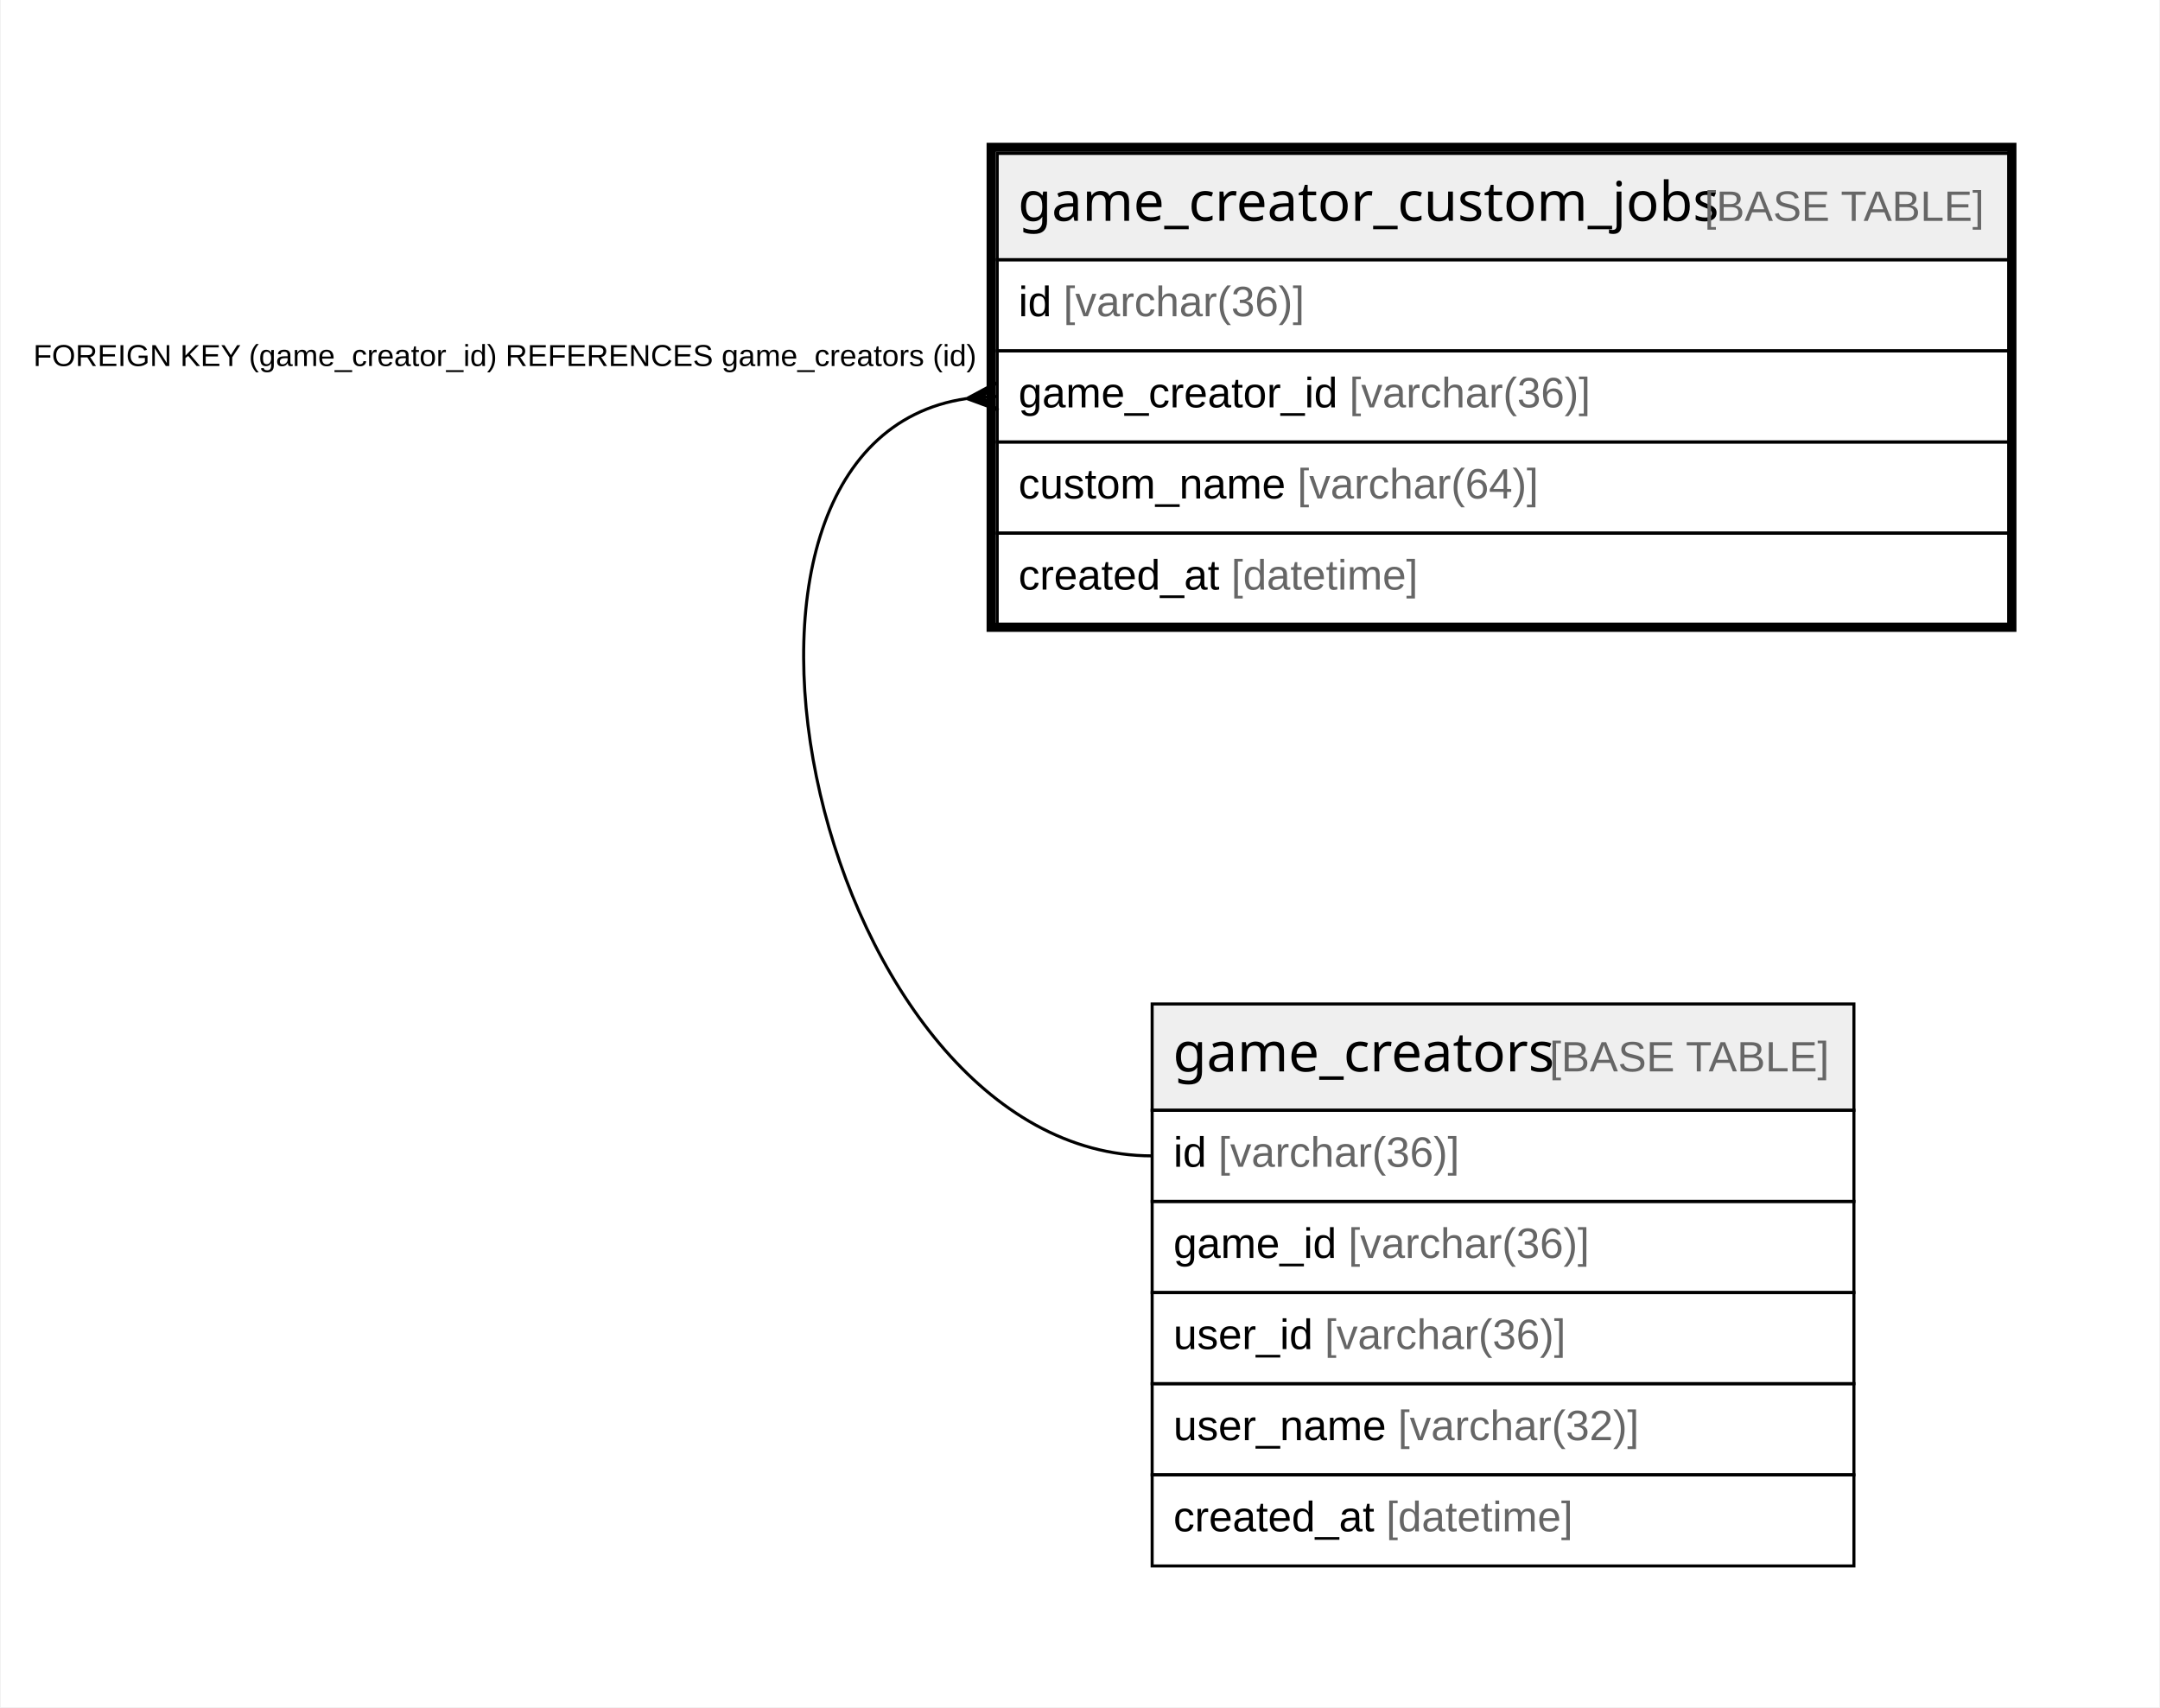
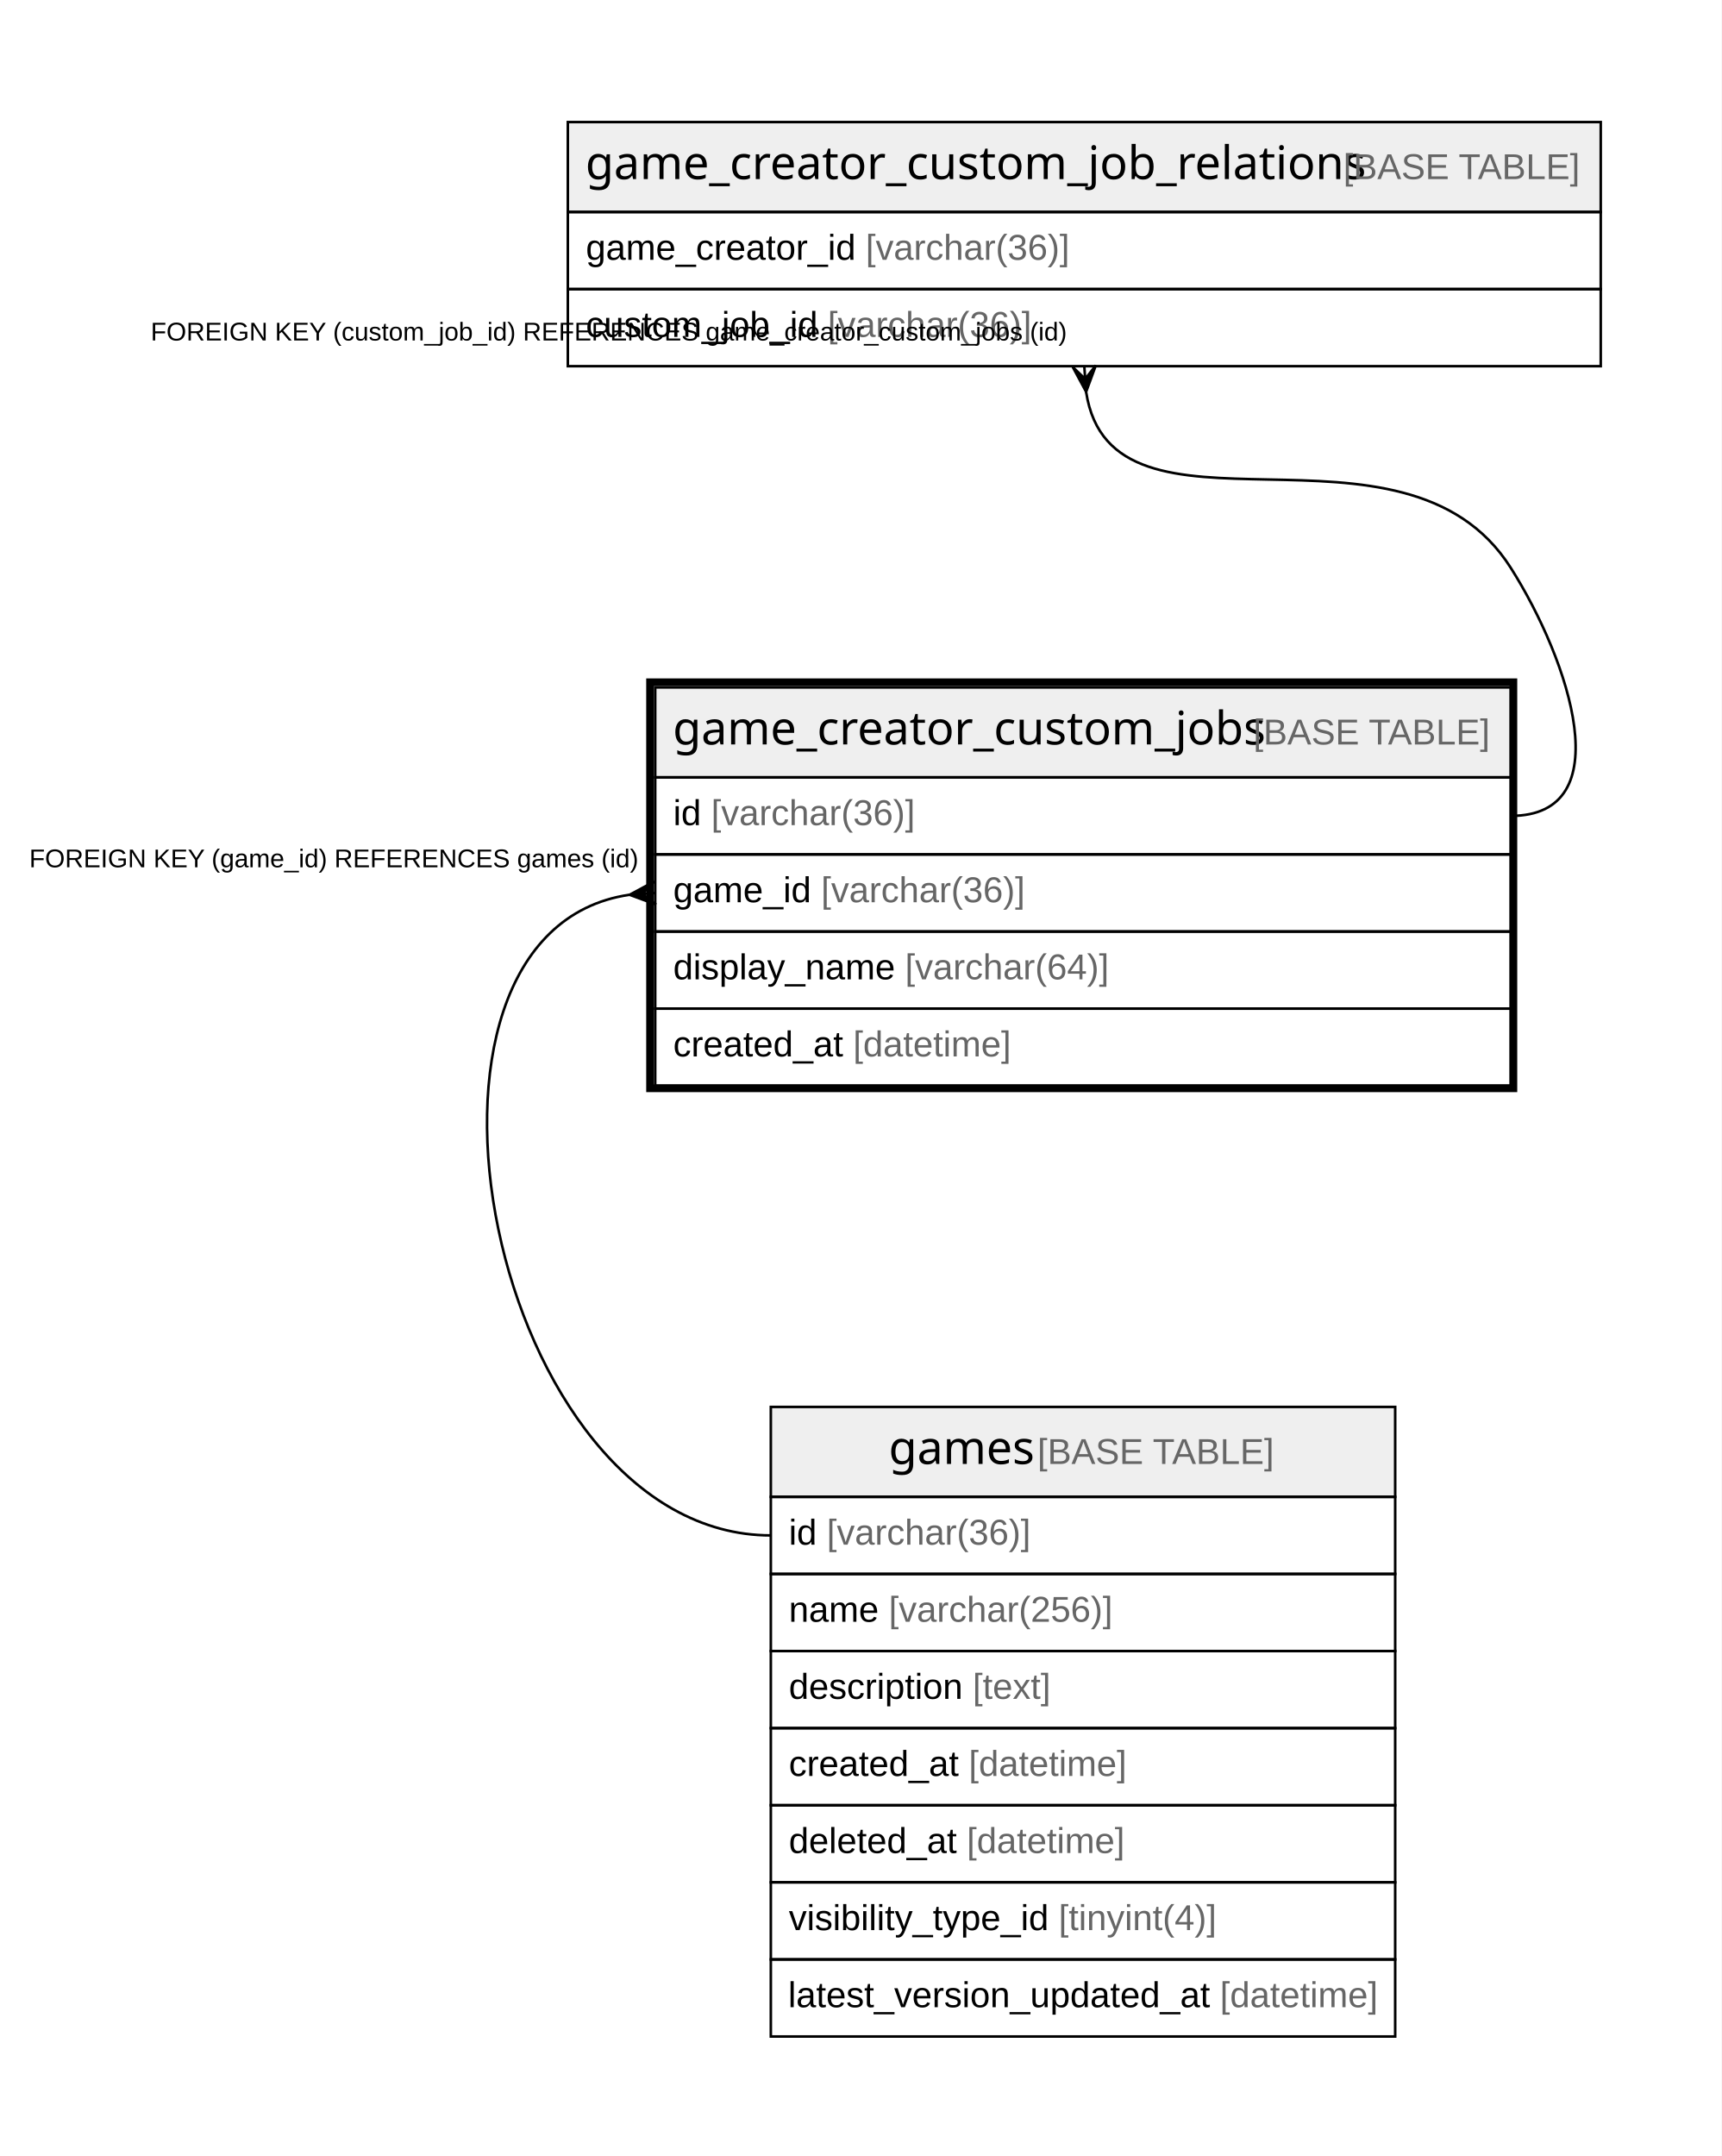
- <svg xmlns="http://www.w3.org/2000/svg" width="711pt" height="562pt" viewBox="0.00 0.00 710.50 562.00">
-   <g id="graph0" class="graph" transform="scale(1 1) rotate(0) translate(4 558)">
-     <polygon fill="#ffffff" stroke="transparent" points="-4,4 -4,-558 706.5,-558 706.5,4 -4,4" />
+ <svg xmlns="http://www.w3.org/2000/svg" width="670pt" height="839pt" viewBox="0.00 0.00 670.00 839.00">
+   <g id="graph0" class="graph" transform="scale(1 1) rotate(0) translate(4 835)">
+     <polygon fill="#ffffff" stroke="transparent" points="-4,4 -4,-835 666,-835 666,4 -4,4" />
    <g id="node1" class="node">
-       <polygon fill="#efefef" stroke="transparent" points="324,-472.5 324,-507.5 657,-507.5 657,-472.5 324,-472.5" />
-       <polygon fill="none" stroke="#000000" points="324,-472.5 324,-507.5 657,-507.5 657,-472.5 324,-472.5" />
-       <text text-anchor="start" x="330.849" y="-485.3" font-family="Arial Bold" font-size="18.00" fill="#000000">game_creator_custom_jobs</text>
-       <text text-anchor="start" x="552.897" y="-485.3" font-family="Arial" font-size="14.00" fill="#000000"> </text>
-       <text text-anchor="start" x="556.788" y="-485.3" font-family="Arial" font-size="14.00" fill="#666666">[BASE TABLE]</text>
-       <polygon fill="none" stroke="#000000" points="324,-442.5 324,-472.5 657,-472.5 657,-442.5 324,-442.5" />
-       <text text-anchor="start" x="331" y="-453.9" font-family="Arial" font-size="14.00" fill="#000000">id </text>
-       <text text-anchor="start" x="345.78" y="-453.9" font-family="Arial" font-size="14.00" fill="#666666">[varchar(36)]</text>
-       <polygon fill="none" stroke="#000000" points="324,-412.5 324,-442.5 657,-442.5 657,-412.5 324,-412.5" />
-       <text text-anchor="start" x="331" y="-423.9" font-family="Arial" font-size="14.00" fill="#000000">game_creator_id </text>
-       <text text-anchor="start" x="439.913" y="-423.9" font-family="Arial" font-size="14.00" fill="#666666">[varchar(36)]</text>
-       <polygon fill="none" stroke="#000000" points="324,-382.5 324,-412.5 657,-412.5 657,-382.5 324,-382.5" />
-       <text text-anchor="start" x="331" y="-393.9" font-family="Arial" font-size="14.00" fill="#000000">custom_name </text>
-       <text text-anchor="start" x="422.798" y="-393.9" font-family="Arial" font-size="14.00" fill="#666666">[varchar(64)]</text>
-       <polygon fill="none" stroke="#000000" points="324,-352.5 324,-382.5 657,-382.5 657,-352.5 324,-352.5" />
-       <text text-anchor="start" x="331" y="-363.9" font-family="Arial" font-size="14.00" fill="#000000">created_at </text>
-       <text text-anchor="start" x="401.028" y="-363.9" font-family="Arial" font-size="14.00" fill="#666666">[datetime]</text>
-       <polygon fill="none" stroke="#000000" stroke-width="3" points="322,-351.5 322,-509.5 658,-509.5 658,-351.5 322,-351.5" />
+       <polygon fill="#efefef" stroke="transparent" points="251,-532.5 251,-567.5 584,-567.5 584,-532.5 251,-532.5" />
+       <polygon fill="none" stroke="#000000" points="251,-532.5 251,-567.5 584,-567.5 584,-532.5 251,-532.5" />
+       <text text-anchor="start" x="257.849" y="-545.3" font-family="Arial Bold" font-size="18.00" fill="#000000">game_creator_custom_jobs</text>
+       <text text-anchor="start" x="479.897" y="-545.3" font-family="Arial" font-size="14.00" fill="#000000"> </text>
+       <text text-anchor="start" x="483.788" y="-545.3" font-family="Arial" font-size="14.00" fill="#666666">[BASE TABLE]</text>
+       <polygon fill="none" stroke="#000000" points="251,-502.5 251,-532.5 584,-532.5 584,-502.5 251,-502.5" />
+       <text text-anchor="start" x="258" y="-513.9" font-family="Arial" font-size="14.00" fill="#000000">id </text>
+       <text text-anchor="start" x="272.78" y="-513.9" font-family="Arial" font-size="14.00" fill="#666666">[varchar(36)]</text>
+       <polygon fill="none" stroke="#000000" points="251,-472.5 251,-502.5 584,-502.5 584,-472.5 251,-472.5" />
+       <text text-anchor="start" x="258" y="-483.9" font-family="Arial" font-size="14.00" fill="#000000">game_id </text>
+       <text text-anchor="start" x="315.571" y="-483.9" font-family="Arial" font-size="14.00" fill="#666666">[varchar(36)]</text>
+       <polygon fill="none" stroke="#000000" points="251,-442.5 251,-472.5 584,-472.5 584,-442.5 251,-442.5" />
+       <text text-anchor="start" x="258" y="-453.9" font-family="Arial" font-size="14.00" fill="#000000">display_name </text>
+       <text text-anchor="start" x="348.243" y="-453.9" font-family="Arial" font-size="14.00" fill="#666666">[varchar(64)]</text>
+       <polygon fill="none" stroke="#000000" points="251,-412.5 251,-442.5 584,-442.5 584,-412.5 251,-412.5" />
+       <text text-anchor="start" x="258" y="-423.9" font-family="Arial" font-size="14.00" fill="#000000">created_at </text>
+       <text text-anchor="start" x="328.028" y="-423.9" font-family="Arial" font-size="14.00" fill="#666666">[datetime]</text>
+       <polygon fill="none" stroke="#000000" stroke-width="3" points="249,-411.5 249,-569.5 585,-569.5 585,-411.5 249,-411.5" />
+     </g>
+     <g id="node3" class="node">
+       <polygon fill="#efefef" stroke="transparent" points="296,-252.5 296,-287.5 539,-287.5 539,-252.5 296,-252.5" />
+       <polygon fill="none" stroke="#000000" points="296,-252.5 296,-287.5 539,-287.5 539,-252.5 296,-252.5" />
+       <text text-anchor="start" x="341.868" y="-265.3" font-family="Arial Bold" font-size="18.00" fill="#000000">games</text>
+       <text text-anchor="start" x="395.878" y="-265.3" font-family="Arial" font-size="14.00" fill="#000000"> </text>
+       <text text-anchor="start" x="399.769" y="-265.3" font-family="Arial" font-size="14.00" fill="#666666">[BASE TABLE]</text>
+       <polygon fill="none" stroke="#000000" points="296,-222.5 296,-252.5 539,-252.5 539,-222.5 296,-222.5" />
+       <text text-anchor="start" x="303" y="-233.9" font-family="Arial" font-size="14.00" fill="#000000">id </text>
+       <text text-anchor="start" x="317.78" y="-233.9" font-family="Arial" font-size="14.00" fill="#666666">[varchar(36)]</text>
+       <polygon fill="none" stroke="#000000" points="296,-192.5 296,-222.5 539,-222.5 539,-192.5 296,-192.5" />
+       <text text-anchor="start" x="303" y="-203.9" font-family="Arial" font-size="14.00" fill="#000000">name </text>
+       <text text-anchor="start" x="341.899" y="-203.9" font-family="Arial" font-size="14.00" fill="#666666">[varchar(256)]</text>
+       <polygon fill="none" stroke="#000000" points="296,-162.5 296,-192.5 539,-192.5 539,-162.5 296,-162.5" />
+       <text text-anchor="start" x="303" y="-173.9" font-family="Arial" font-size="14.00" fill="#000000">description </text>
+       <text text-anchor="start" x="374.568" y="-173.9" font-family="Arial" font-size="14.00" fill="#666666">[text]</text>
+       <polygon fill="none" stroke="#000000" points="296,-132.5 296,-162.5 539,-162.5 539,-132.5 296,-132.5" />
+       <text text-anchor="start" x="303" y="-143.9" font-family="Arial" font-size="14.00" fill="#000000">created_at </text>
+       <text text-anchor="start" x="373.028" y="-143.9" font-family="Arial" font-size="14.00" fill="#666666">[datetime]</text>
+       <polygon fill="none" stroke="#000000" points="296,-102.5 296,-132.5 539,-132.5 539,-102.5 296,-102.5" />
+       <text text-anchor="start" x="303" y="-113.9" font-family="Arial" font-size="14.00" fill="#000000">deleted_at </text>
+       <text text-anchor="start" x="372.257" y="-113.9" font-family="Arial" font-size="14.00" fill="#666666">[datetime]</text>
+       <polygon fill="none" stroke="#000000" points="296,-72.5 296,-102.5 539,-102.5 539,-72.5 296,-72.5" />
+       <text text-anchor="start" x="303" y="-83.9" font-family="Arial" font-size="14.00" fill="#000000">visibility_type_id </text>
+       <text text-anchor="start" x="408.007" y="-83.9" font-family="Arial" font-size="14.00" fill="#666666">[tinyint(4)]</text>
+       <polygon fill="none" stroke="#000000" points="296,-42.5 296,-72.5 539,-72.5 539,-42.5 296,-42.5" />
+       <text text-anchor="start" x="302.737" y="-53.9" font-family="Arial" font-size="14.00" fill="#000000">latest_version_updated_at </text>
+       <text text-anchor="start" x="470.803" y="-53.9" font-family="Arial" font-size="14.00" fill="#666666">[datetime]</text>
+     </g>
+     <g id="edge2" class="edge">
+       <path fill="none" stroke="#000000" d="M240.876,-486.783C140.982,-472.119 186.631,-237.5 296,-237.5" />
+       <polygon fill="#000000" stroke="#000000" points="241.025,-486.793 250.682,-491.989 246.012,-487.147 251,-487.5 251,-487.5 251,-487.5 246.012,-487.147 251.318,-483.011 241.025,-486.793 241.025,-486.793" />
+       <text text-anchor="start" x="7.386" y="-497.5" font-family="Arial" font-size="10.00" fill="#000000">FOREIGN KEY (game_id) REFERENCES games (id)</text>
    </g>
    <g id="node2" class="node">
-       <polygon fill="#efefef" stroke="transparent" points="375,-192.5 375,-227.5 606,-227.5 606,-192.5 375,-192.5" />
-       <polygon fill="none" stroke="#000000" points="375,-192.5 375,-227.5 606,-227.5 606,-192.5 375,-192.5" />
-       <text text-anchor="start" x="381.862" y="-205.3" font-family="Arial Bold" font-size="18.00" fill="#000000">game_creators</text>
-       <text text-anchor="start" x="501.884" y="-205.3" font-family="Arial" font-size="14.00" fill="#000000"> </text>
-       <text text-anchor="start" x="505.775" y="-205.3" font-family="Arial" font-size="14.00" fill="#666666">[BASE TABLE]</text>
-       <polygon fill="none" stroke="#000000" points="375,-162.5 375,-192.5 606,-192.5 606,-162.5 375,-162.5" />
-       <text text-anchor="start" x="382" y="-173.9" font-family="Arial" font-size="14.00" fill="#000000">id </text>
-       <text text-anchor="start" x="396.78" y="-173.9" font-family="Arial" font-size="14.00" fill="#666666">[varchar(36)]</text>
-       <polygon fill="none" stroke="#000000" points="375,-132.5 375,-162.5 606,-162.5 606,-132.5 375,-132.5" />
-       <text text-anchor="start" x="382" y="-143.9" font-family="Arial" font-size="14.00" fill="#000000">game_id </text>
-       <text text-anchor="start" x="439.571" y="-143.9" font-family="Arial" font-size="14.00" fill="#666666">[varchar(36)]</text>
-       <polygon fill="none" stroke="#000000" points="375,-102.5 375,-132.5 606,-132.5 606,-102.5 375,-102.5" />
-       <text text-anchor="start" x="382" y="-113.9" font-family="Arial" font-size="14.00" fill="#000000">user_id </text>
-       <text text-anchor="start" x="431.788" y="-113.9" font-family="Arial" font-size="14.00" fill="#666666">[varchar(36)]</text>
-       <polygon fill="none" stroke="#000000" points="375,-72.5 375,-102.5 606,-102.5 606,-72.5 375,-72.5" />
-       <text text-anchor="start" x="382" y="-83.9" font-family="Arial" font-size="14.00" fill="#000000">user_name </text>
-       <text text-anchor="start" x="455.907" y="-83.9" font-family="Arial" font-size="14.00" fill="#666666">[varchar(32)]</text>
-       <polygon fill="none" stroke="#000000" points="375,-42.5 375,-72.5 606,-72.5 606,-42.5 375,-42.5" />
-       <text text-anchor="start" x="382" y="-53.9" font-family="Arial" font-size="14.00" fill="#000000">created_at </text>
-       <text text-anchor="start" x="452.028" y="-53.9" font-family="Arial" font-size="14.00" fill="#666666">[datetime]</text>
+       <polygon fill="#efefef" stroke="transparent" points="217,-752.5 217,-787.5 619,-787.5 619,-752.5 217,-752.5" />
+       <polygon fill="none" stroke="#000000" points="217,-752.5 217,-787.5 619,-787.5 619,-752.5 217,-752.5" />
+       <text text-anchor="start" x="223.842" y="-765.3" font-family="Arial Bold" font-size="18.00" fill="#000000">game_creator_custom_job_relations</text>
+       <text text-anchor="start" x="514.904" y="-765.3" font-family="Arial" font-size="14.00" fill="#000000"> </text>
+       <text text-anchor="start" x="518.795" y="-765.3" font-family="Arial" font-size="14.00" fill="#666666">[BASE TABLE]</text>
+       <polygon fill="none" stroke="#000000" points="217,-722.5 217,-752.5 619,-752.5 619,-722.5 217,-722.5" />
+       <text text-anchor="start" x="224" y="-733.9" font-family="Arial" font-size="14.00" fill="#000000">game_creator_id </text>
+       <text text-anchor="start" x="332.913" y="-733.9" font-family="Arial" font-size="14.00" fill="#666666">[varchar(36)]</text>
+       <polygon fill="none" stroke="#000000" points="217,-692.5 217,-722.5 619,-722.5 619,-692.5 217,-692.5" />
+       <text text-anchor="start" x="224" y="-703.9" font-family="Arial" font-size="14.00" fill="#000000">custom_job_id </text>
+       <text text-anchor="start" x="318.133" y="-703.9" font-family="Arial" font-size="14.00" fill="#666666">[varchar(36)]</text>
    </g>
    <g id="edge1" class="edge">
-       <path fill="none" stroke="#000000" d="M313.847,-426.783C213.849,-412.119 265.144,-177.5 375,-177.5" />
-       <polygon fill="#000000" stroke="#000000" points="314.025,-426.795 323.683,-431.989 319.012,-427.148 324,-427.5 324,-427.5 324,-427.5 319.012,-427.148 324.317,-423.011 314.025,-426.795 314.025,-426.795" />
-       <text text-anchor="start" x="6.713" y="-437.5" font-family="Arial" font-size="10.00" fill="#000000">FOREIGN KEY (game_creator_id) REFERENCES game_creators (id)</text>
+       <path fill="none" stroke="#000000" d="M418.722,-682.405C428.832,-617.078 542.298,-679.851 584,-614 606.947,-577.766 626.889,-517.5 584,-517.5" />
+       <polygon fill="#000000" stroke="#000000" points="418.714,-682.525 413.512,-692.179 418.357,-687.513 418,-692.5 418,-692.5 418,-692.5 418.357,-687.513 422.488,-692.821 418.714,-682.525 418.714,-682.525" />
+       <text text-anchor="start" x="54.651" y="-702.5" font-family="Arial" font-size="10.00" fill="#000000">FOREIGN KEY (custom_job_id) REFERENCES game_creator_custom_jobs (id)</text>
    </g>
  </g>
</svg>
